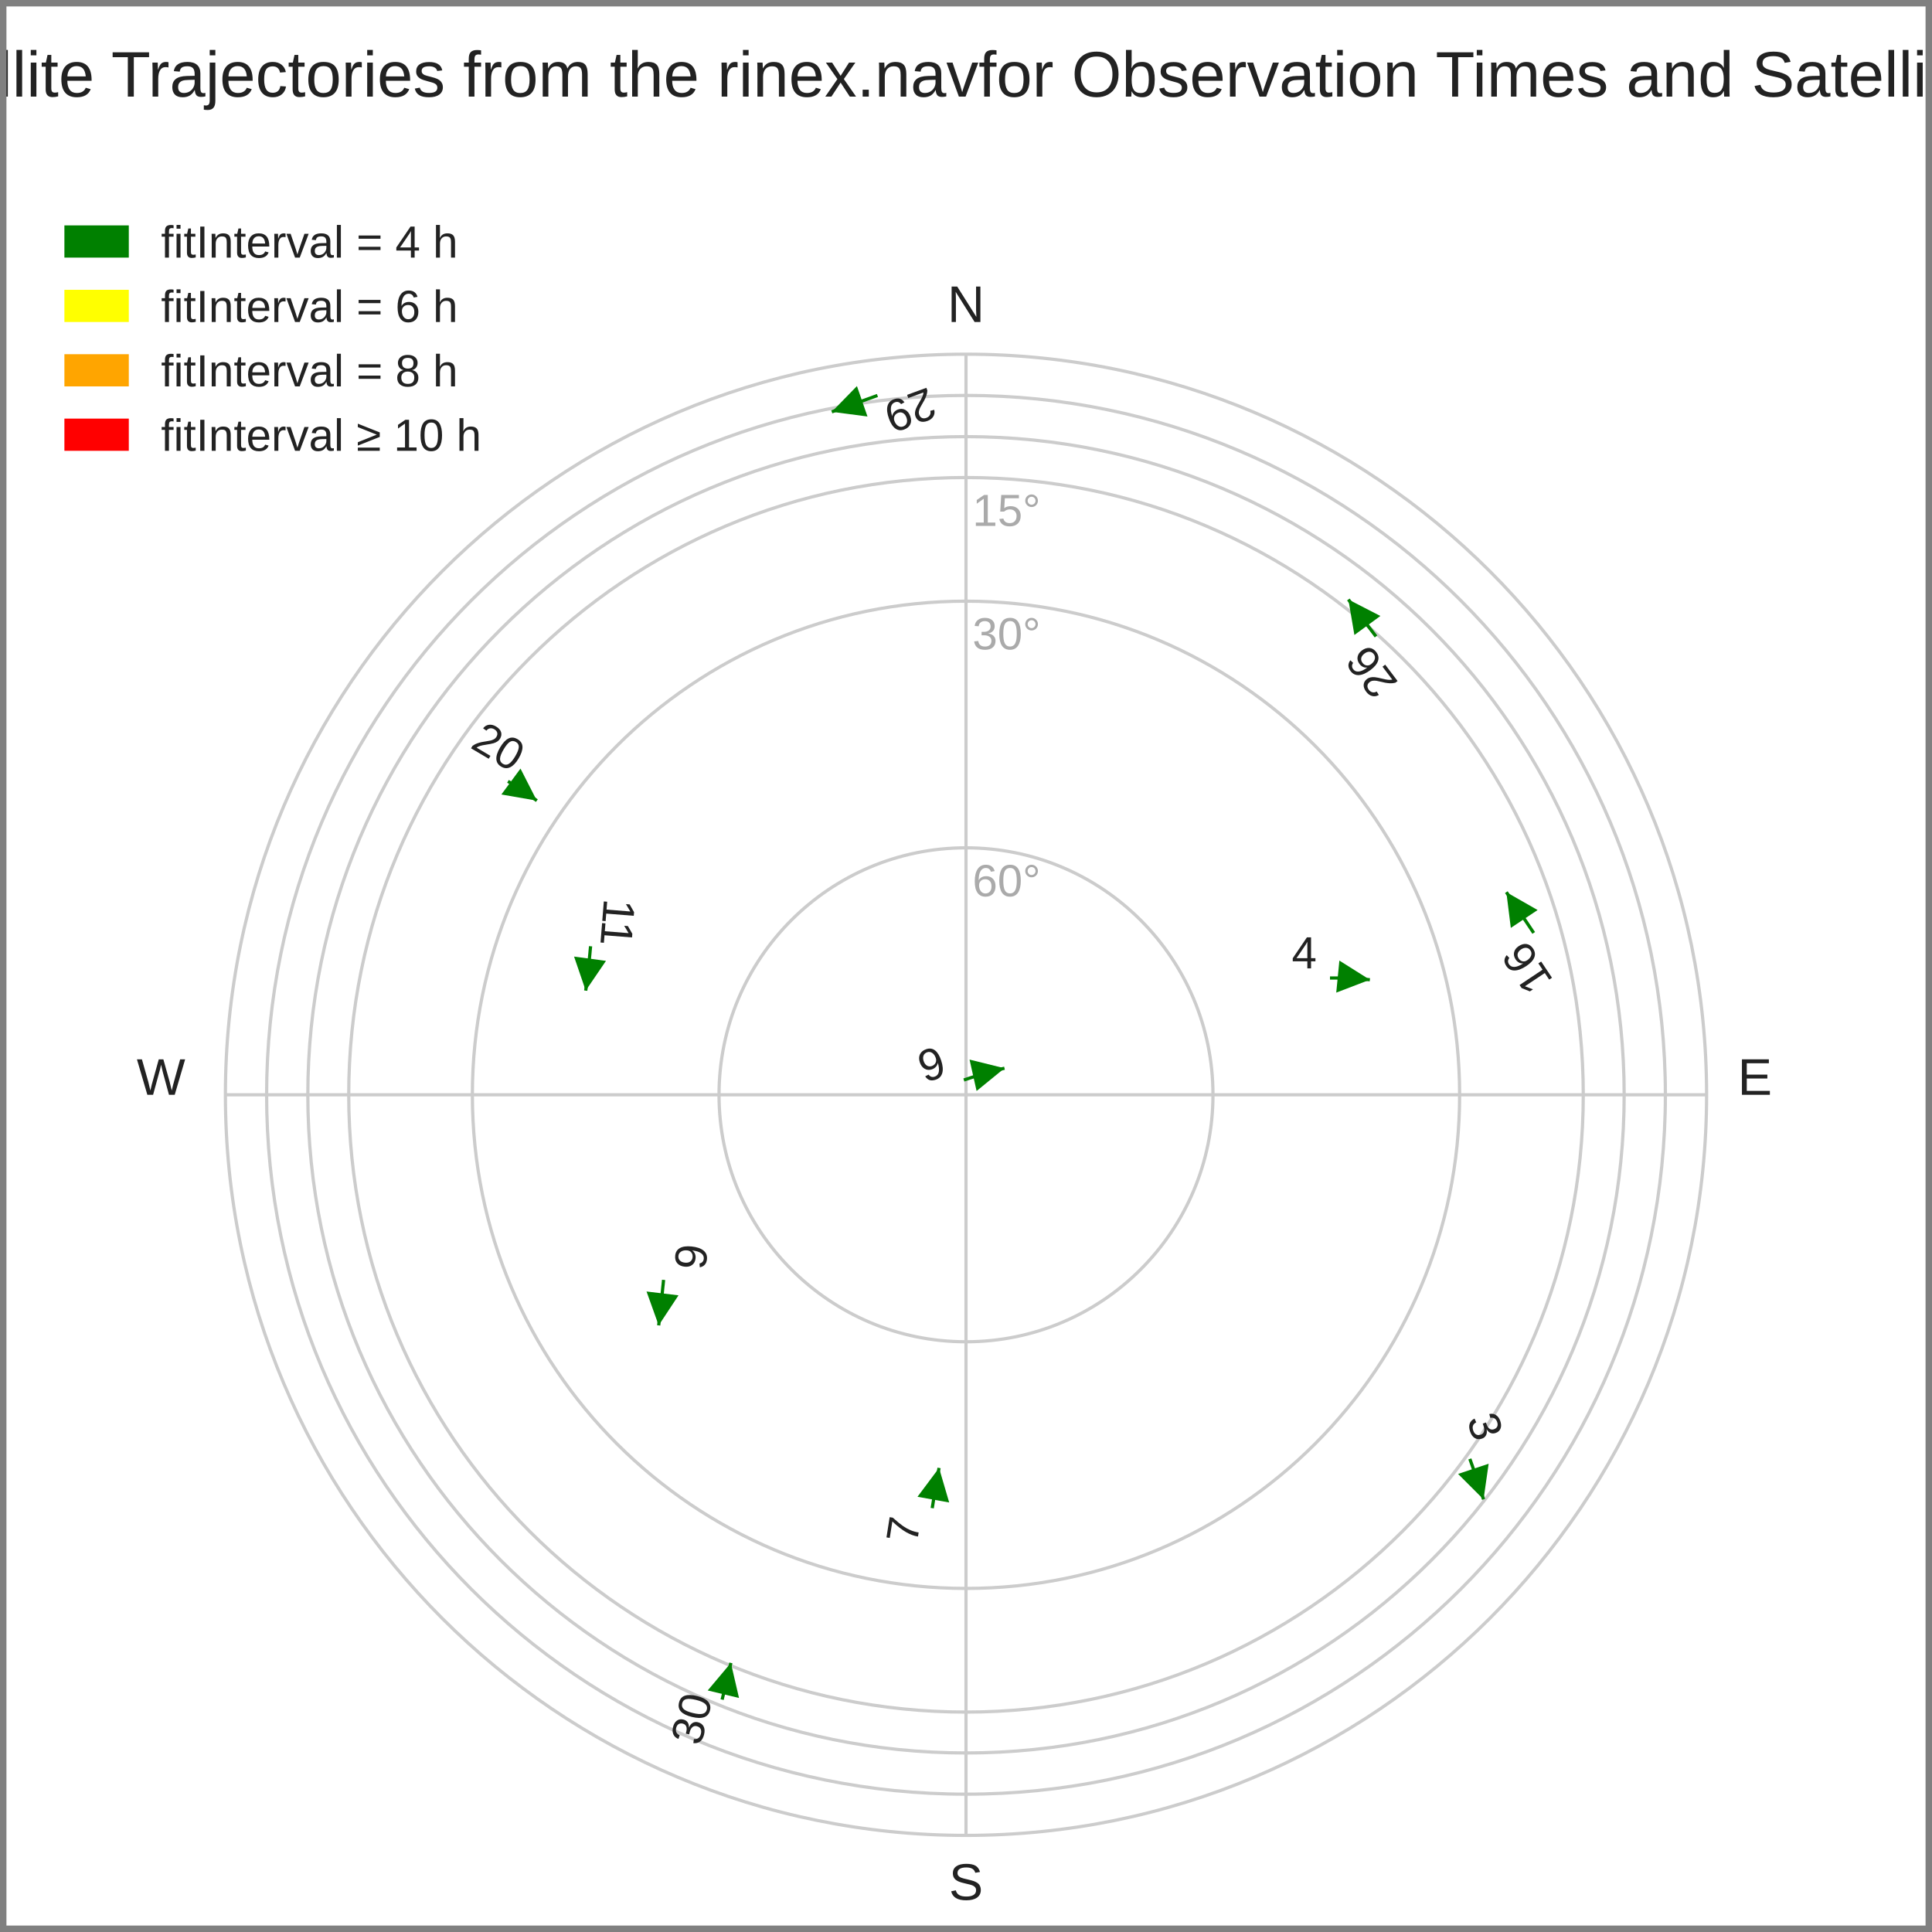
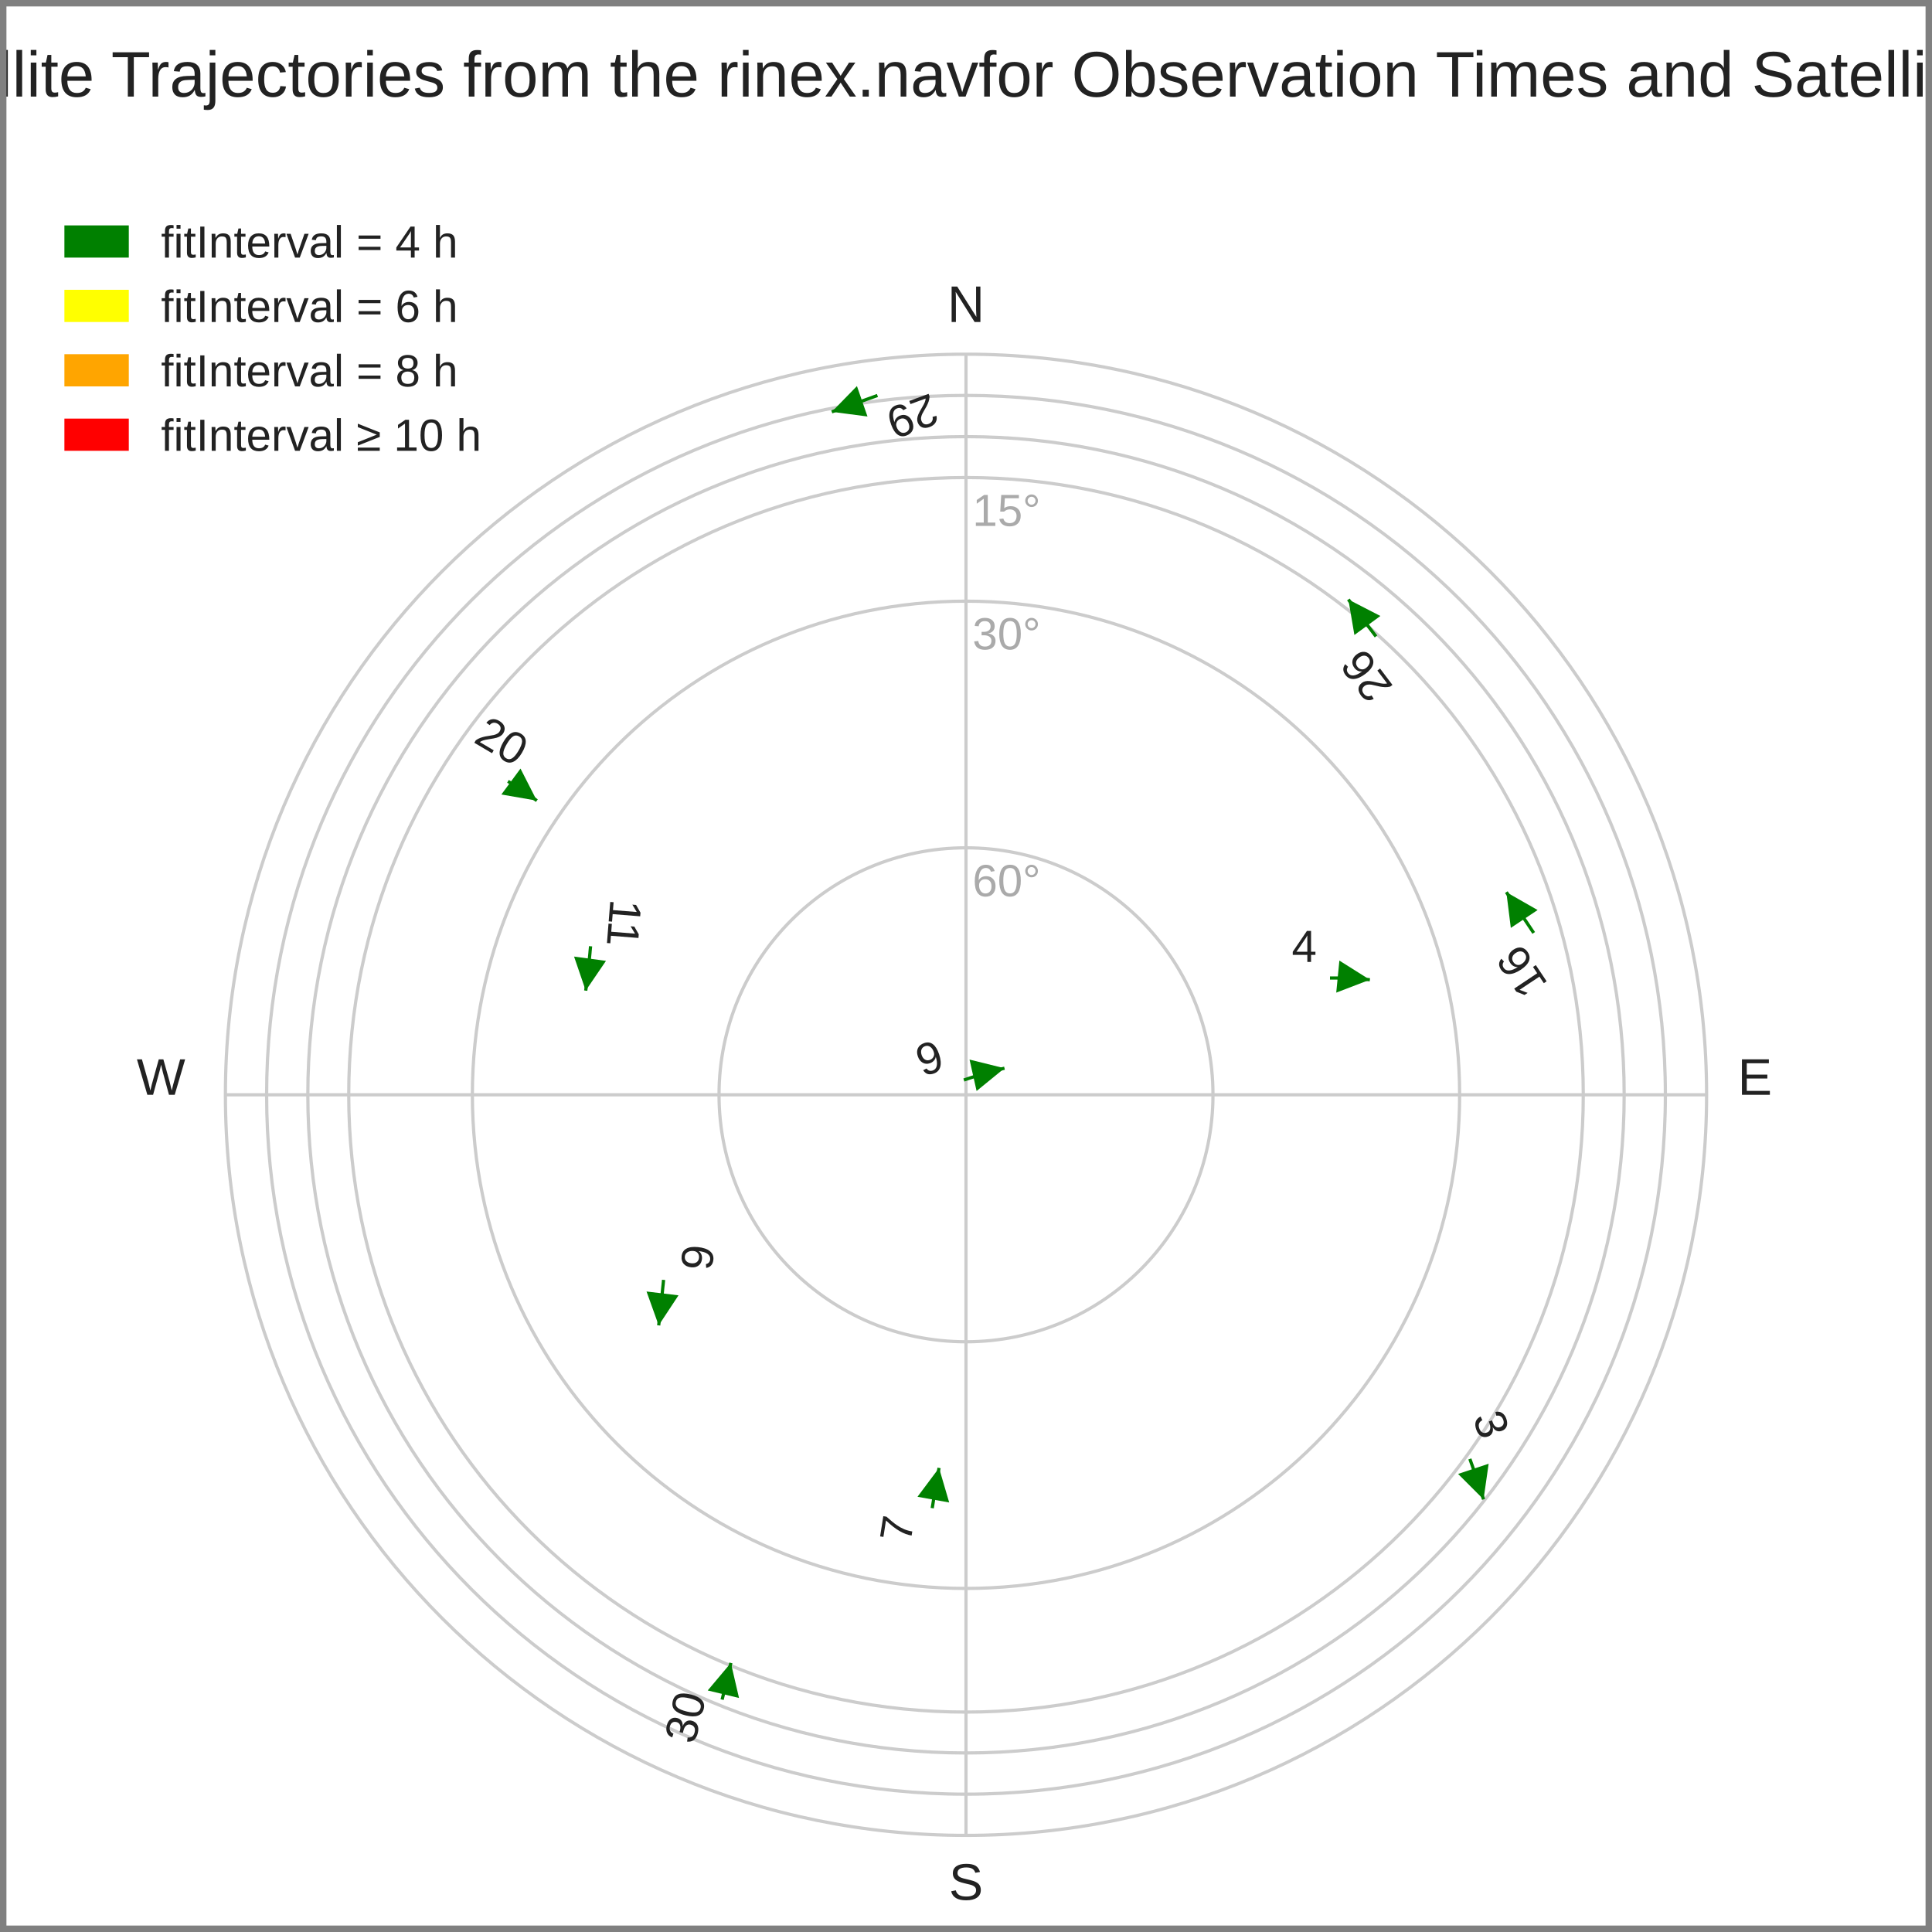
<svg xmlns="http://www.w3.org/2000/svg" width="600" height="600">
  <style>text { font-family: 'Segoe UI',Arial, sans-serif; fill: #222222; }</style>
  <rect width="100%" height="100%" fill="white" />
  <text x="300.0" y="30" text-anchor="middle" font-size="20" style="white-space: break-spaces">Sky Plot of GPS Satellite Trajectories from the rinex.nav
for Observation Times and Satellites from the rinex.obs</text>
  <rect x="1" y="1" width="598" height="598" fill="none" stroke="gray" stroke-width="2" />
  <defs>
    <marker id="arrow-green" markerWidth="10" markerHeight="10" refX="10" refY="5" orient="auto" markerUnits="strokeWidth">
      <path d="M0,0 L10,5 L0,10 Z" fill="green" />
    </marker>
    <marker id="arrow-yellow" markerWidth="10" markerHeight="10" refX="10" refY="5" orient="auto" markerUnits="strokeWidth">
      <path d="M0,0 L10,5 L0,10 Z" fill="yellow" />
    </marker>
    <marker id="arrow-orange" markerWidth="10" markerHeight="10" refX="10" refY="5" orient="auto" markerUnits="strokeWidth">
      <path d="M0,0 L10,5 L0,10 Z" fill="orange" />
    </marker>
    <marker id="arrow-red" markerWidth="10" markerHeight="10" refX="10" refY="5" orient="auto" markerUnits="strokeWidth">
      <path d="M0,0 L10,5 L0,10 Z" fill="red" />
    </marker>
  </defs>
  <defs>
+     <symbol id="point-green-symbol" overflow="visible">
+       <circle cx="0" cy="0" r="2" fill="green" />
+     </symbol>
+     <symbol id="point-yellow-symbol" overflow="visible">
+       <circle cx="0" cy="0" r="2" fill="yellow" />
+     </symbol>
+     <symbol id="point-orange-symbol" overflow="visible">
+       <circle cx="0" cy="0" r="2" fill="orange" />
+     </symbol>
+     <symbol id="point-red-symbol" overflow="visible">
+       <circle cx="0" cy="0" r="2" fill="red" />
+     </symbol>
+   </defs>
+   <defs>
    <marker id="sat-3" markerWidth="30" markerHeight="30" refX="23" refY="15" orient="auto" markerUnits="userSpaceOnUse">
-       <text x="15" y="12" font-size="14" text-anchor="middle">3</text>
+       <text x="15" y="10" font-size="14" text-anchor="middle">3</text>
    </marker>
    <marker id="sat-4" markerWidth="30" markerHeight="30" refX="23" refY="15" orient="auto" markerUnits="userSpaceOnUse">
-       <text x="15" y="12" font-size="14" text-anchor="middle">4</text>
+       <text x="15" y="10" font-size="14" text-anchor="middle">4</text>
    </marker>
    <marker id="sat-6" markerWidth="30" markerHeight="30" refX="23" refY="15" orient="auto" markerUnits="userSpaceOnUse">
-       <text x="15" y="12" font-size="14" text-anchor="middle">6</text>
+       <text x="15" y="10" font-size="14" text-anchor="middle">6</text>
    </marker>
    <marker id="sat-7" markerWidth="30" markerHeight="30" refX="23" refY="15" orient="auto" markerUnits="userSpaceOnUse">
-       <text x="15" y="12" font-size="14" text-anchor="middle">7</text>
+       <text x="15" y="10" font-size="14" text-anchor="middle">7</text>
    </marker>
    <marker id="sat-9" markerWidth="30" markerHeight="30" refX="23" refY="15" orient="auto" markerUnits="userSpaceOnUse">
-       <text x="15" y="12" font-size="14" text-anchor="middle">9</text>
+       <text x="15" y="10" font-size="14" text-anchor="middle">9</text>
    </marker>
    <marker id="sat-11" markerWidth="30" markerHeight="30" refX="23" refY="15" orient="auto" markerUnits="userSpaceOnUse">
-       <text x="15" y="12" font-size="14" text-anchor="middle">11</text>
+       <text x="15" y="10" font-size="14" text-anchor="middle">11</text>
    </marker>
    <marker id="sat-16" markerWidth="30" markerHeight="30" refX="23" refY="15" orient="auto" markerUnits="userSpaceOnUse">
-       <text x="15" y="12" font-size="14" text-anchor="middle">16</text>
+       <text x="15" y="10" font-size="14" text-anchor="middle">16</text>
    </marker>
    <marker id="sat-20" markerWidth="30" markerHeight="30" refX="23" refY="15" orient="auto" markerUnits="userSpaceOnUse">
-       <text x="15" y="12" font-size="14" text-anchor="middle">20</text>
+       <text x="15" y="10" font-size="14" text-anchor="middle">20</text>
    </marker>
    <marker id="sat-26" markerWidth="30" markerHeight="30" refX="23" refY="15" orient="auto" markerUnits="userSpaceOnUse">
-       <text x="15" y="12" font-size="14" text-anchor="middle">26</text>
+       <text x="15" y="10" font-size="14" text-anchor="middle">26</text>
    </marker>
    <marker id="sat-29" markerWidth="30" markerHeight="30" refX="23" refY="15" orient="auto" markerUnits="userSpaceOnUse">
-       <text x="15" y="12" font-size="14" text-anchor="middle">29</text>
+       <text x="15" y="10" font-size="14" text-anchor="middle">29</text>
    </marker>
    <marker id="sat-30" markerWidth="30" markerHeight="30" refX="23" refY="15" orient="auto" markerUnits="userSpaceOnUse">
-       <text x="15" y="12" font-size="14" text-anchor="middle">30</text>
+       <text x="15" y="10" font-size="14" text-anchor="middle">30</text>
    </marker>
+   </defs>
+   <defs>
+     <symbol id="sat-3-symbol" overflow="visible">
+       <text x="-8" y="-5" font-size="14" text-anchor="midle">3</text>
+     </symbol>
+     <symbol id="sat-4-symbol" overflow="visible">
+       <text x="-8" y="-5" font-size="14" text-anchor="midle">4</text>
+     </symbol>
+     <symbol id="sat-6-symbol" overflow="visible">
+       <text x="-8" y="-5" font-size="14" text-anchor="midle">6</text>
+     </symbol>
+     <symbol id="sat-7-symbol" overflow="visible">
+       <text x="-8" y="-5" font-size="14" text-anchor="midle">7</text>
+     </symbol>
+     <symbol id="sat-9-symbol" overflow="visible">
+       <text x="-8" y="-5" font-size="14" text-anchor="midle">9</text>
+     </symbol>
+     <symbol id="sat-11-symbol" overflow="visible">
+       <text x="-8" y="-5" font-size="14" text-anchor="midle">11</text>
+     </symbol>
+     <symbol id="sat-16-symbol" overflow="visible">
+       <text x="-8" y="-5" font-size="14" text-anchor="midle">16</text>
+     </symbol>
+     <symbol id="sat-20-symbol" overflow="visible">
+       <text x="-8" y="-5" font-size="14" text-anchor="midle">20</text>
+     </symbol>
+     <symbol id="sat-26-symbol" overflow="visible">
+       <text x="-8" y="-5" font-size="14" text-anchor="midle">26</text>
+     </symbol>
+     <symbol id="sat-29-symbol" overflow="visible">
+       <text x="-8" y="-5" font-size="14" text-anchor="midle">29</text>
+     </symbol>
+     <symbol id="sat-30-symbol" overflow="visible">
+       <text x="-8" y="-5" font-size="14" text-anchor="midle">30</text>
+     </symbol>
  </defs>
  <circle cx="300.0" cy="340.0" r="230.0" stroke="#cccccc" fill="none" />
  <circle cx="300.0" cy="340.0" r="217.2" stroke="#cccccc" fill="none" />
  <circle cx="300.0" cy="340.0" r="204.4" stroke="#cccccc" fill="none" />
  <circle cx="300.0" cy="340.0" r="191.7" stroke="#cccccc" fill="none" />
  <circle cx="300.0" cy="340.0" r="153.3" stroke="#cccccc" fill="none" />
  <circle cx="300.0" cy="340.0" r="76.7" stroke="#cccccc" fill="none" />
  <line x1="70.0" y1="340.0" x2="530.0" y2="340.0" stroke="#cccccc" />
  <line x1="300.0" y1="110.0" x2="300.0" y2="570.0" stroke="#cccccc" />
  <text x="300.0" y="100.0" font-size="16" text-anchor="middle">N</text>
  <text x="545.0" y="340.0" font-size="16" text-anchor="middle">E</text>
  <text x="300.0" y="590.0" font-size="16" text-anchor="middle">S</text>
  <text x="50.0" y="340.0" font-size="16" text-anchor="middle">W</text>
  <text x="302.0" y="163.333" font-size="14" style="fill:#aaaaaa">15°</text>
  <text x="302.0" y="201.667" font-size="14" style="fill:#aaaaaa">30°</text>
  <text x="302.0" y="278.333" font-size="14" style="fill:#aaaaaa">60°</text>
  <rect x="20" y="70" width="20" height="10" fill="green" />
  <text x="50" y="80" font-size="14" fill="black">fitInterval =  4 h</text>
  <rect x="20" y="90" width="20" height="10" fill="yellow" />
  <text x="50" y="100" font-size="14" fill="black">fitInterval =  6 h</text>
  <rect x="20" y="110" width="20" height="10" fill="orange" />
  <text x="50" y="120" font-size="14" fill="black">fitInterval =  8 h</text>
  <rect x="20" y="130" width="20" height="10" fill="red" />
  <text x="50" y="140" font-size="14" fill="black">fitInterval ≥ 10 h</text>
  <polyline points="456.48,453.08 456.65,453.57 456.82,454.05 456.99,454.53 457.17,455.02 457.34,455.50 457.51,455.98 457.67,456.47 457.84,456.95 458.01,457.43 458.17,457.92 458.34,458.40 458.50,458.88 458.67,459.37 458.83,459.85 458.99,460.33 459.15,460.82 459.32,461.30 459.48,461.79 459.63,462.27 459.79,462.75 459.95,463.24 460.11,463.72 460.26,464.20 460.42,464.69 460.57,465.17 460.73,465.65 " stroke="green" fill="none" marker-start="url(#sat-3)" marker-end="url(#arrow-green)" />
  <polyline points="413.04,303.73 413.56,303.73 414.07,303.73 414.59,303.73 415.11,303.73 415.62,303.74 416.14,303.75 416.65,303.76 417.17,303.77 417.69,303.79 418.20,303.80 418.72,303.82 419.23,303.84 419.75,303.87 420.27,303.89 420.78,303.92 421.30,303.95 421.81,303.98 422.33,304.02 422.84,304.05 423.36,304.09 423.88,304.13 424.39,304.18 424.91,304.22 425.42,304.27 " stroke="green" fill="none" marker-start="url(#sat-4)" marker-end="url(#arrow-green)" />
  <polyline points="206.08,397.48 206.03,397.99 205.98,398.49 205.93,399.00 205.87,399.51 205.82,400.01 205.77,400.52 205.72,401.02 205.67,401.53 205.61,402.03 205.56,402.54 205.51,403.04 205.45,403.55 205.40,404.05 205.35,404.56 205.29,405.06 205.24,405.57 205.18,406.07 205.13,406.57 205.07,407.08 205.01,407.58 204.96,408.09 204.90,408.59 204.84,409.09 204.79,409.60 204.73,410.10 204.67,410.60 204.62,411.11 204.56,411.61 " stroke="green" fill="none" marker-start="url(#sat-6)" marker-end="url(#arrow-green)" />
  <polyline points="289.51,468.37 289.59,467.86 289.68,467.34 289.76,466.83 289.84,466.32 289.92,465.80 290.01,465.29 290.09,464.78 290.17,464.28 290.26,463.79 290.34,463.30 290.42,462.80 290.51,462.31 290.59,461.82 290.67,461.32 290.76,460.83 290.84,460.33 290.93,459.84 291.02,459.35 291.10,458.85 291.19,458.36 291.28,457.86 291.37,457.37 291.45,456.87 291.54,456.38 291.63,455.88 " stroke="green" fill="none" marker-start="url(#sat-7)" marker-end="url(#arrow-green)" />
  <polyline points="299.34,335.41 299.82,335.25 300.30,335.09 300.78,334.93 301.26,334.77 301.75,334.61 302.23,334.46 302.71,334.31 303.19,334.16 303.67,334.01 304.16,333.86 304.64,333.71 305.13,333.57 305.61,333.43 306.09,333.29 306.58,333.15 307.07,333.01 307.55,332.88 308.04,332.75 308.53,332.61 309.01,332.49 309.50,332.36 309.99,332.23 310.48,332.11 310.97,331.99 311.46,331.86 311.95,331.75 " stroke="green" fill="none" marker-start="url(#sat-9)" marker-end="url(#arrow-green)" />
  <polyline points="183.40,293.87 183.36,294.37 183.31,294.88 183.26,295.39 183.22,295.89 183.17,296.40 183.12,296.91 183.07,297.42 183.01,297.93 182.96,298.43 182.91,298.94 182.86,299.45 182.80,299.96 182.75,300.47 182.69,300.98 182.63,301.50 182.58,302.01 182.52,302.52 182.46,303.03 182.40,303.54 182.34,304.05 182.28,304.57 182.22,305.08 182.16,305.59 182.09,306.10 182.03,306.62 181.97,307.13 181.90,307.65 " stroke="green" fill="none" marker-start="url(#sat-11)" marker-end="url(#arrow-green)" />
  <polyline points="476.31,289.73 476.03,289.31 475.74,288.89 475.46,288.46 475.18,288.04 474.90,287.62 474.61,287.20 474.33,286.77 474.05,286.35 473.76,285.93 473.48,285.51 473.20,285.08 472.91,284.66 472.63,284.24 472.35,283.82 472.06,283.40 471.78,282.97 471.50,282.55 471.21,282.13 470.93,281.71 470.65,281.29 470.36,280.86 470.08,280.44 469.80,280.02 469.51,279.60 469.23,279.18 468.95,278.76 468.66,278.34 468.38,277.91 468.09,277.49 467.81,277.07 " stroke="green" fill="none" marker-start="url(#sat-16)" marker-end="url(#arrow-green)" />
  <polyline points="157.75,242.65 158.19,242.91 158.63,243.18 159.06,243.44 159.50,243.71 159.94,243.99 160.37,244.26 160.80,244.54 161.23,244.82 161.66,245.10 162.09,245.38 162.52,245.67 162.94,245.96 163.37,246.25 163.79,246.54 164.21,246.83 164.63,247.13 165.05,247.43 165.47,247.73 165.89,248.03 166.30,248.34 166.72,248.65 " stroke="green" fill="none" marker-start="url(#sat-20)" marker-end="url(#arrow-green)" />
  <polyline points="427.33,197.66 427.02,197.25 426.71,196.83 426.39,196.42 426.08,196.01 425.77,195.60 425.46,195.19 425.15,194.78 424.84,194.37 424.53,193.96 424.22,193.55 423.92,193.14 423.61,192.73 423.30,192.32 422.99,191.90 422.69,191.49 422.38,191.09 422.08,190.68 421.77,190.27 421.47,189.86 421.16,189.45 420.86,189.04 420.56,188.63 420.26,188.22 419.95,187.81 419.65,187.40 419.35,186.99 419.05,186.59 418.75,186.18 " stroke="green" fill="none" marker-start="url(#sat-26)" marker-end="url(#arrow-green)" />
  <polyline points="272.50,122.82 272.01,123.00 271.53,123.17 271.04,123.35 270.56,123.53 270.07,123.70 269.58,123.88 269.09,124.05 268.61,124.23 268.12,124.40 267.63,124.58 267.14,124.75 266.65,124.93 266.17,125.10 265.68,125.28 265.19,125.45 264.70,125.63 264.21,125.81 263.72,125.98 263.23,126.15 262.74,126.33 262.25,126.50 261.76,126.68 261.27,126.85 260.78,127.03 260.28,127.20 259.79,127.38 259.30,127.55 258.81,127.73 258.32,127.90 " stroke="green" fill="none" marker-start="url(#sat-29)" marker-end="url(#arrow-green)" />
  <polyline points="224.26,527.83 224.38,527.34 224.50,526.86 224.62,526.36 224.74,525.87 224.86,525.38 224.98,524.89 225.10,524.40 225.22,523.90 225.33,523.41 225.45,522.91 225.57,522.42 225.69,521.92 225.81,521.43 225.92,520.93 226.04,520.43 226.16,519.93 226.28,519.44 226.39,518.94 226.51,518.44 226.63,517.94 226.75,517.44 226.86,516.93 226.98,516.43 " stroke="green" fill="none" marker-start="url(#sat-30)" marker-end="url(#arrow-green)" />
</svg>
